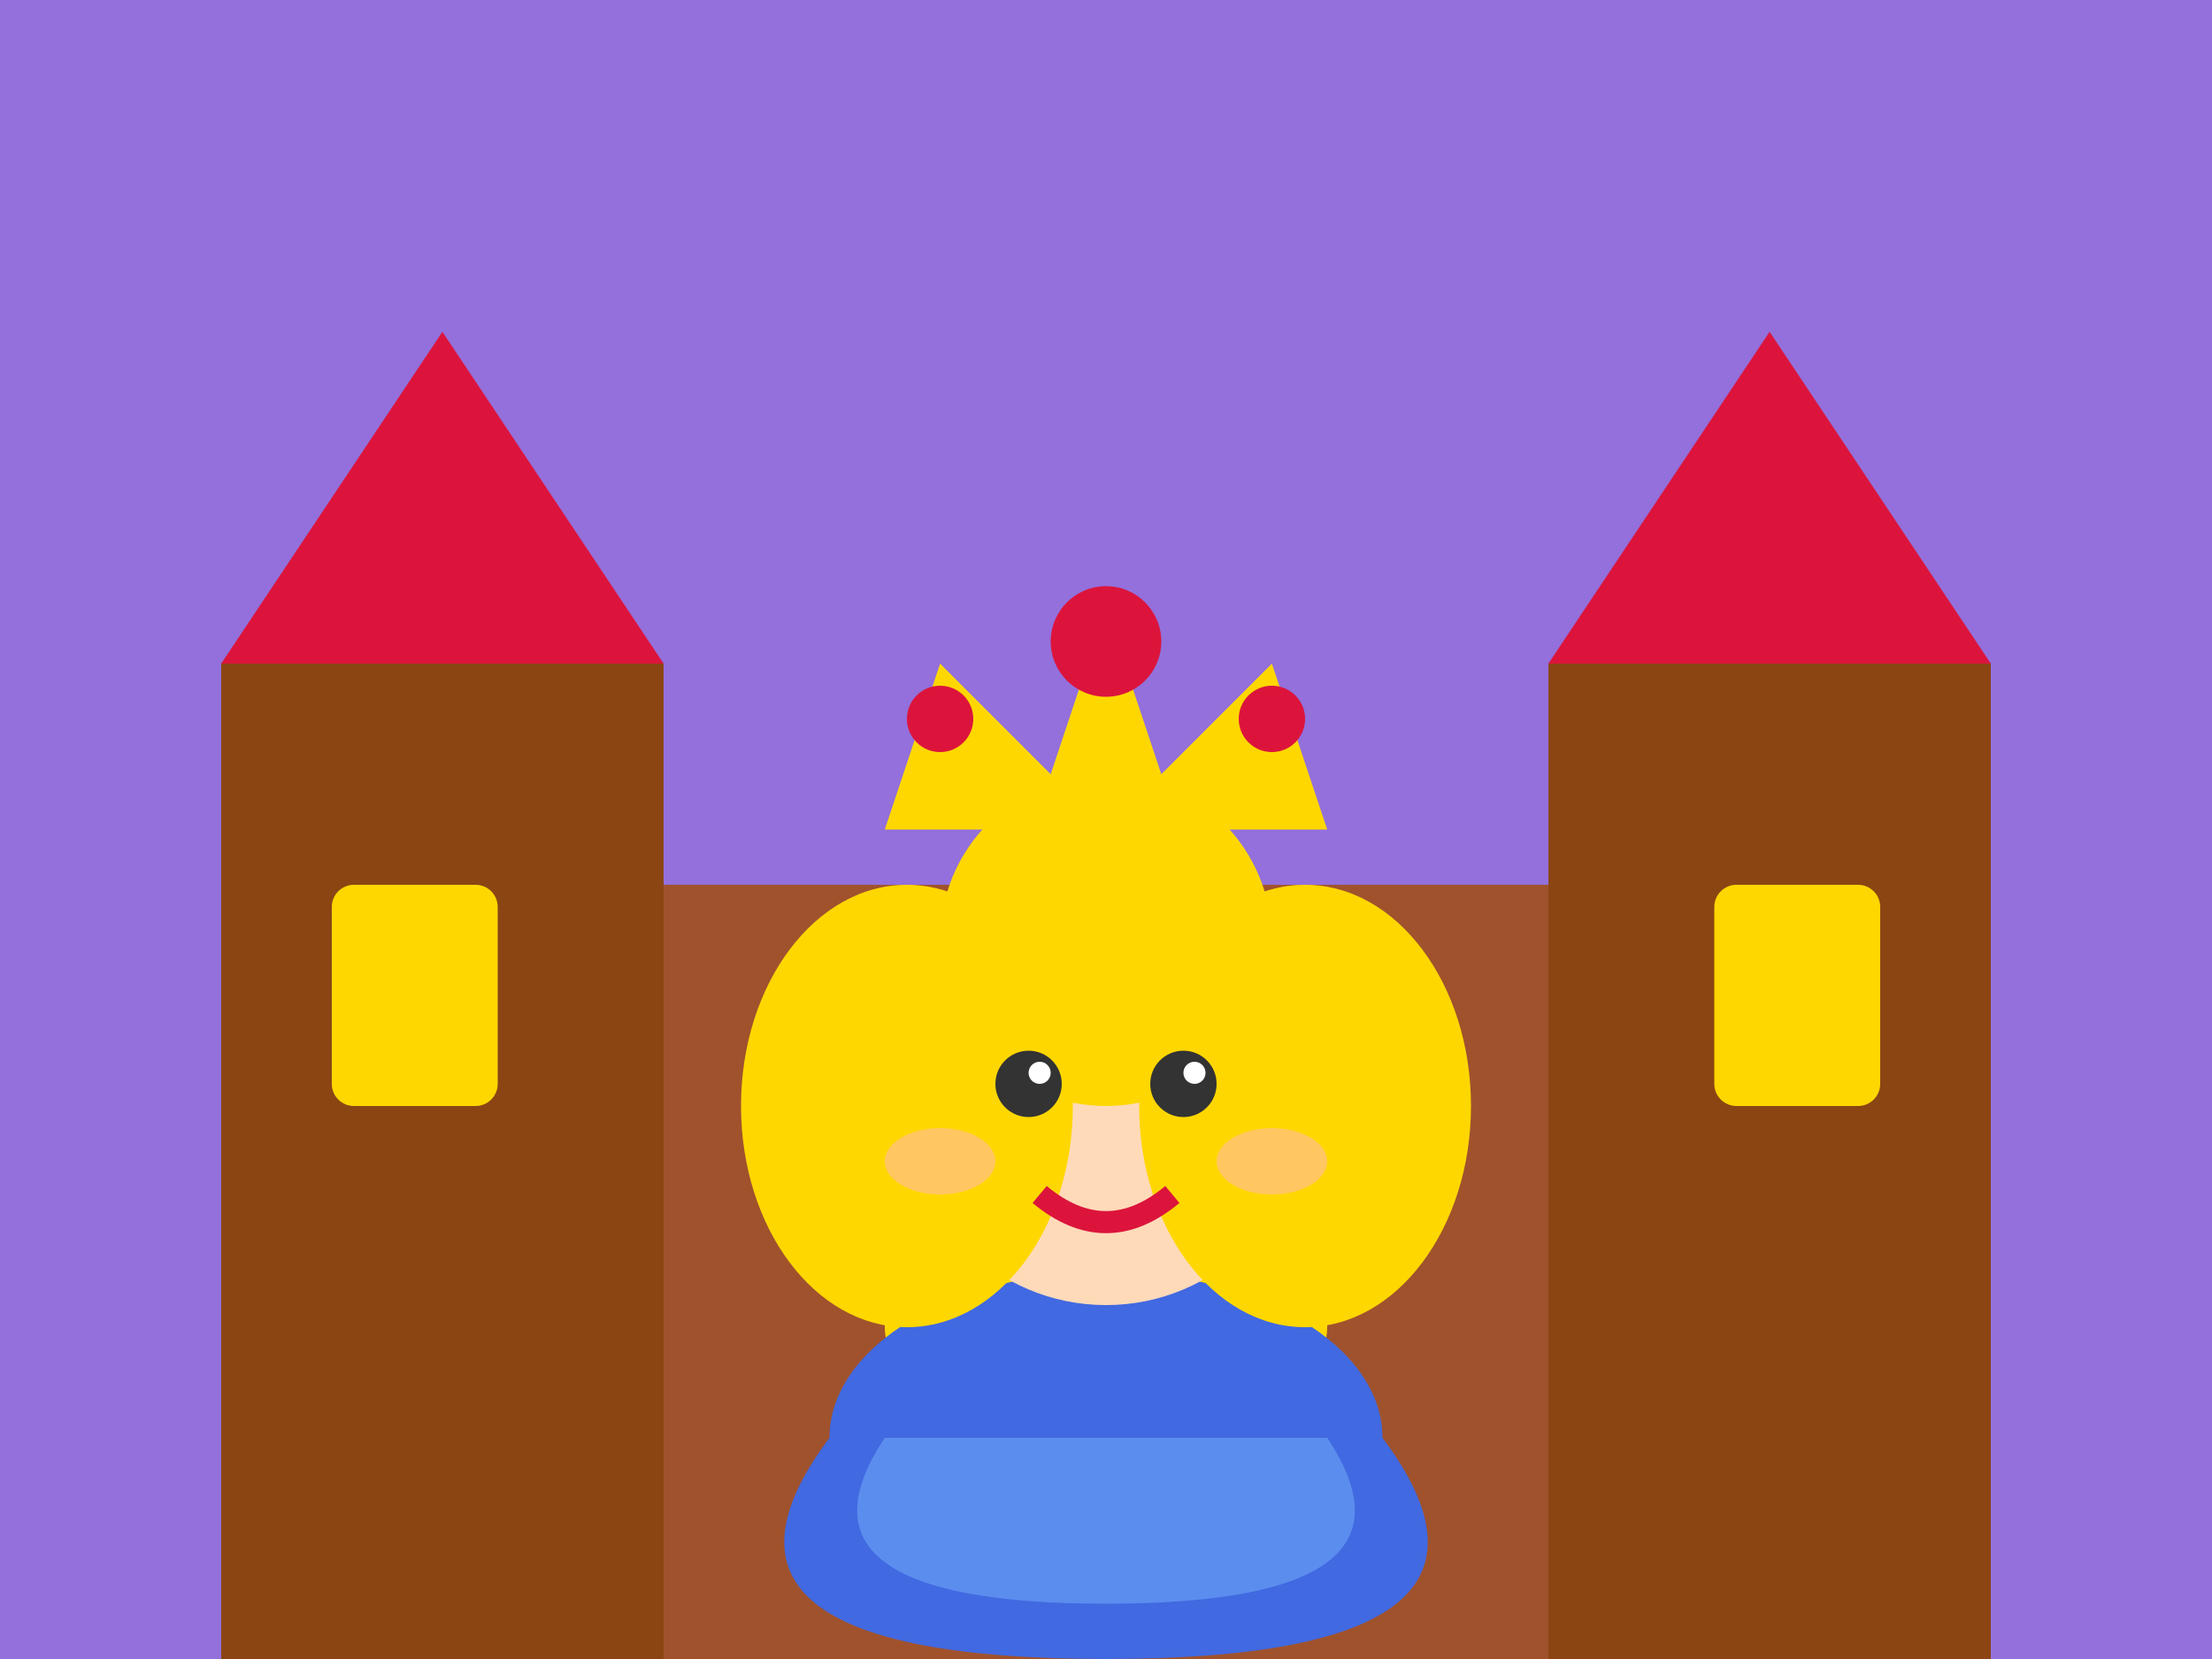
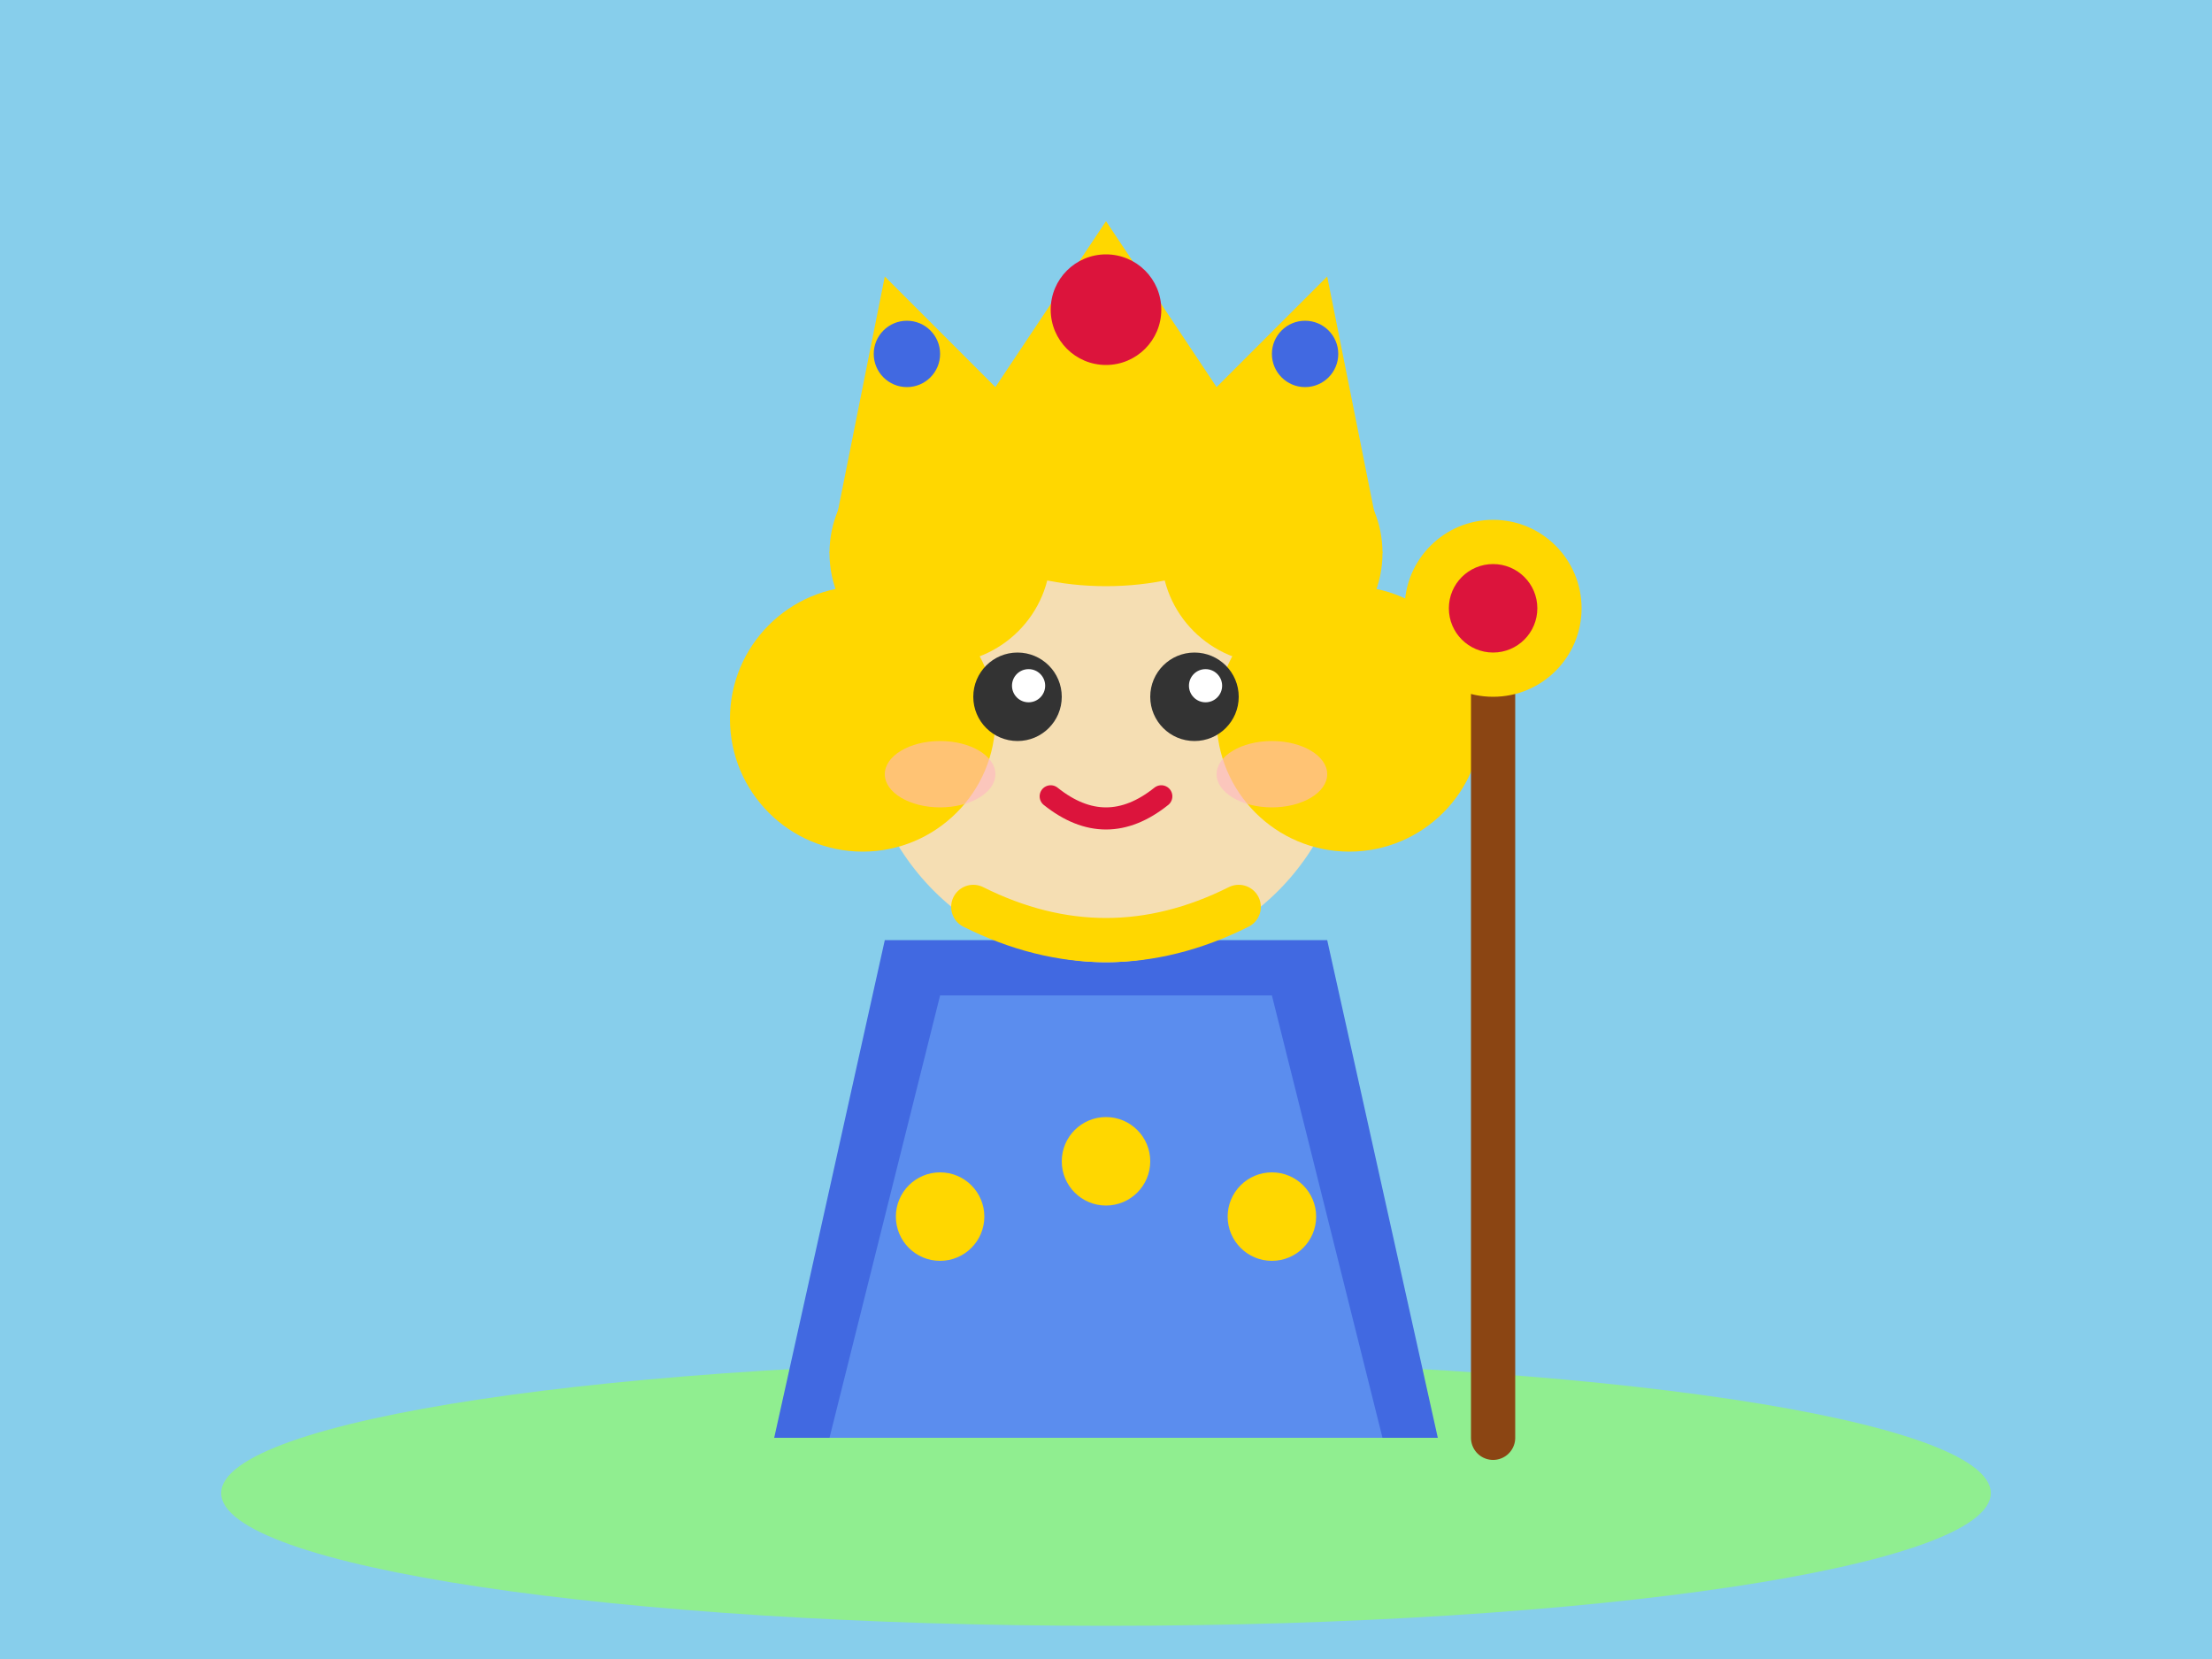
<svg xmlns="http://www.w3.org/2000/svg" viewBox="0 0 200 150">
-   <rect width="200" height="150" fill="#9370DB" />
-   <rect x="20" y="60" width="40" height="90" fill="#8B4513" />
-   <rect x="140" y="60" width="40" height="90" fill="#8B4513" />
-   <rect x="60" y="80" width="80" height="70" fill="#A0522D" />
-   <rect x="30" y="80" width="15" height="20" rx="2" fill="#FFD700" />
-   <rect x="155" y="80" width="15" height="20" rx="2" fill="#FFD700" />
-   <rect x="80" y="95" width="40" height="30" rx="5" fill="#FFD700" />
-   <polygon points="20,60 40,30 60,60" fill="#DC143C" />
-   <polygon points="140,60 160,30 180,60" fill="#DC143C" />
-   <ellipse cx="100" cy="130" rx="25" ry="15" fill="#4169E1" />
-   <path d="M75,130 Q60,150 100,150 Q140,150 125,130" fill="#4169E1" />
-   <path d="M80,130 Q70,145 100,145 Q130,145 120,130" fill="#5B8DEE" />
-   <circle cx="100" cy="100" r="18" fill="#FFDAB9" />
-   <ellipse cx="82" cy="100" rx="15" ry="20" fill="#FFD700" />
-   <ellipse cx="118" cy="100" rx="15" ry="20" fill="#FFD700" />
-   <circle cx="100" cy="85" r="15" fill="#FFD700" />
-   <polygon points="80,75 85,60 95,70 100,55 105,70 115,60 120,75" fill="#FFD700" />
-   <circle cx="100" cy="58" r="5" fill="#DC143C" />
-   <circle cx="85" cy="65" r="3" fill="#DC143C" />
-   <circle cx="115" cy="65" r="3" fill="#DC143C" />
-   <circle cx="93" cy="98" r="3" fill="#333" />
-   <circle cx="107" cy="98" r="3" fill="#333" />
-   <circle cx="94" cy="97" r="1" fill="white" />
-   <circle cx="108" cy="97" r="1" fill="white" />
-   <path d="M94,108 Q100,113 106,108" stroke="#DC143C" stroke-width="2" fill="none" />
-   <ellipse cx="85" cy="105" rx="5" ry="3" fill="#FFB6C1" opacity="0.5" />
-   <ellipse cx="115" cy="105" rx="5" ry="3" fill="#FFB6C1" opacity="0.5" />
+   <rect width="200" height="150" fill="#87CEEB" />
+   <ellipse cx="100" cy="135" rx="80" ry="12" fill="#90EE90" />
+   <path d="M 70 130 L 80 85 L 120 85 L 130 130 Z" fill="#4169E1" />
+   <path d="M 75 130 L 85 90 L 115 90 L 125 130 Z" fill="#5B8DEE" />
+   <circle cx="85" cy="110" r="4" fill="#FFD700" />
+   <circle cx="100" cy="105" r="4" fill="#FFD700" />
+   <circle cx="115" cy="110" r="4" fill="#FFD700" />
+   <circle cx="100" cy="65" r="22" fill="#F5DEB3" />
+   <circle cx="78" cy="65" r="12" fill="#FFD700" />
+   <circle cx="122" cy="65" r="12" fill="#FFD700" />
+   <circle cx="85" cy="50" r="10" fill="#FFD700" />
+   <circle cx="115" cy="50" r="10" fill="#FFD700" />
+   <ellipse cx="100" cy="45" rx="15" ry="8" fill="#FFD700" />
+   <circle cx="92" cy="63" r="4" fill="#333" />
+   <circle cx="108" cy="63" r="4" fill="#333" />
+   <circle cx="93" cy="62" r="1.5" fill="white" />
+   <circle cx="109" cy="62" r="1.5" fill="white" />
+   <path d="M 95 72 Q 100 76 105 72" stroke="#DC143C" stroke-width="2" fill="none" stroke-linecap="round" />
+   <ellipse cx="85" cy="70" rx="5" ry="3" fill="#FFB6C1" opacity="0.6" />
+   <ellipse cx="115" cy="70" rx="5" ry="3" fill="#FFB6C1" opacity="0.6" />
+   <path d="M 75 50 L 80 25 L 90 35 L 100 20 L 110 35 L 120 25 L 125 50 Z" fill="#FFD700" />
+   <circle cx="100" cy="28" r="5" fill="#DC143C" />
+   <circle cx="82" cy="32" r="3" fill="#4169E1" />
+   <circle cx="118" cy="32" r="3" fill="#4169E1" />
+   <line x1="135" y1="130" x2="135" y2="60" stroke="#8B4513" stroke-width="4" stroke-linecap="round" />
+   <circle cx="135" cy="55" r="8" fill="#FFD700" />
+   <circle cx="135" cy="55" r="4" fill="#DC143C" />
+   <path d="M 88 82 Q 100 88 112 82" stroke="#FFD700" stroke-width="4" fill="none" stroke-linecap="round" />
</svg>
